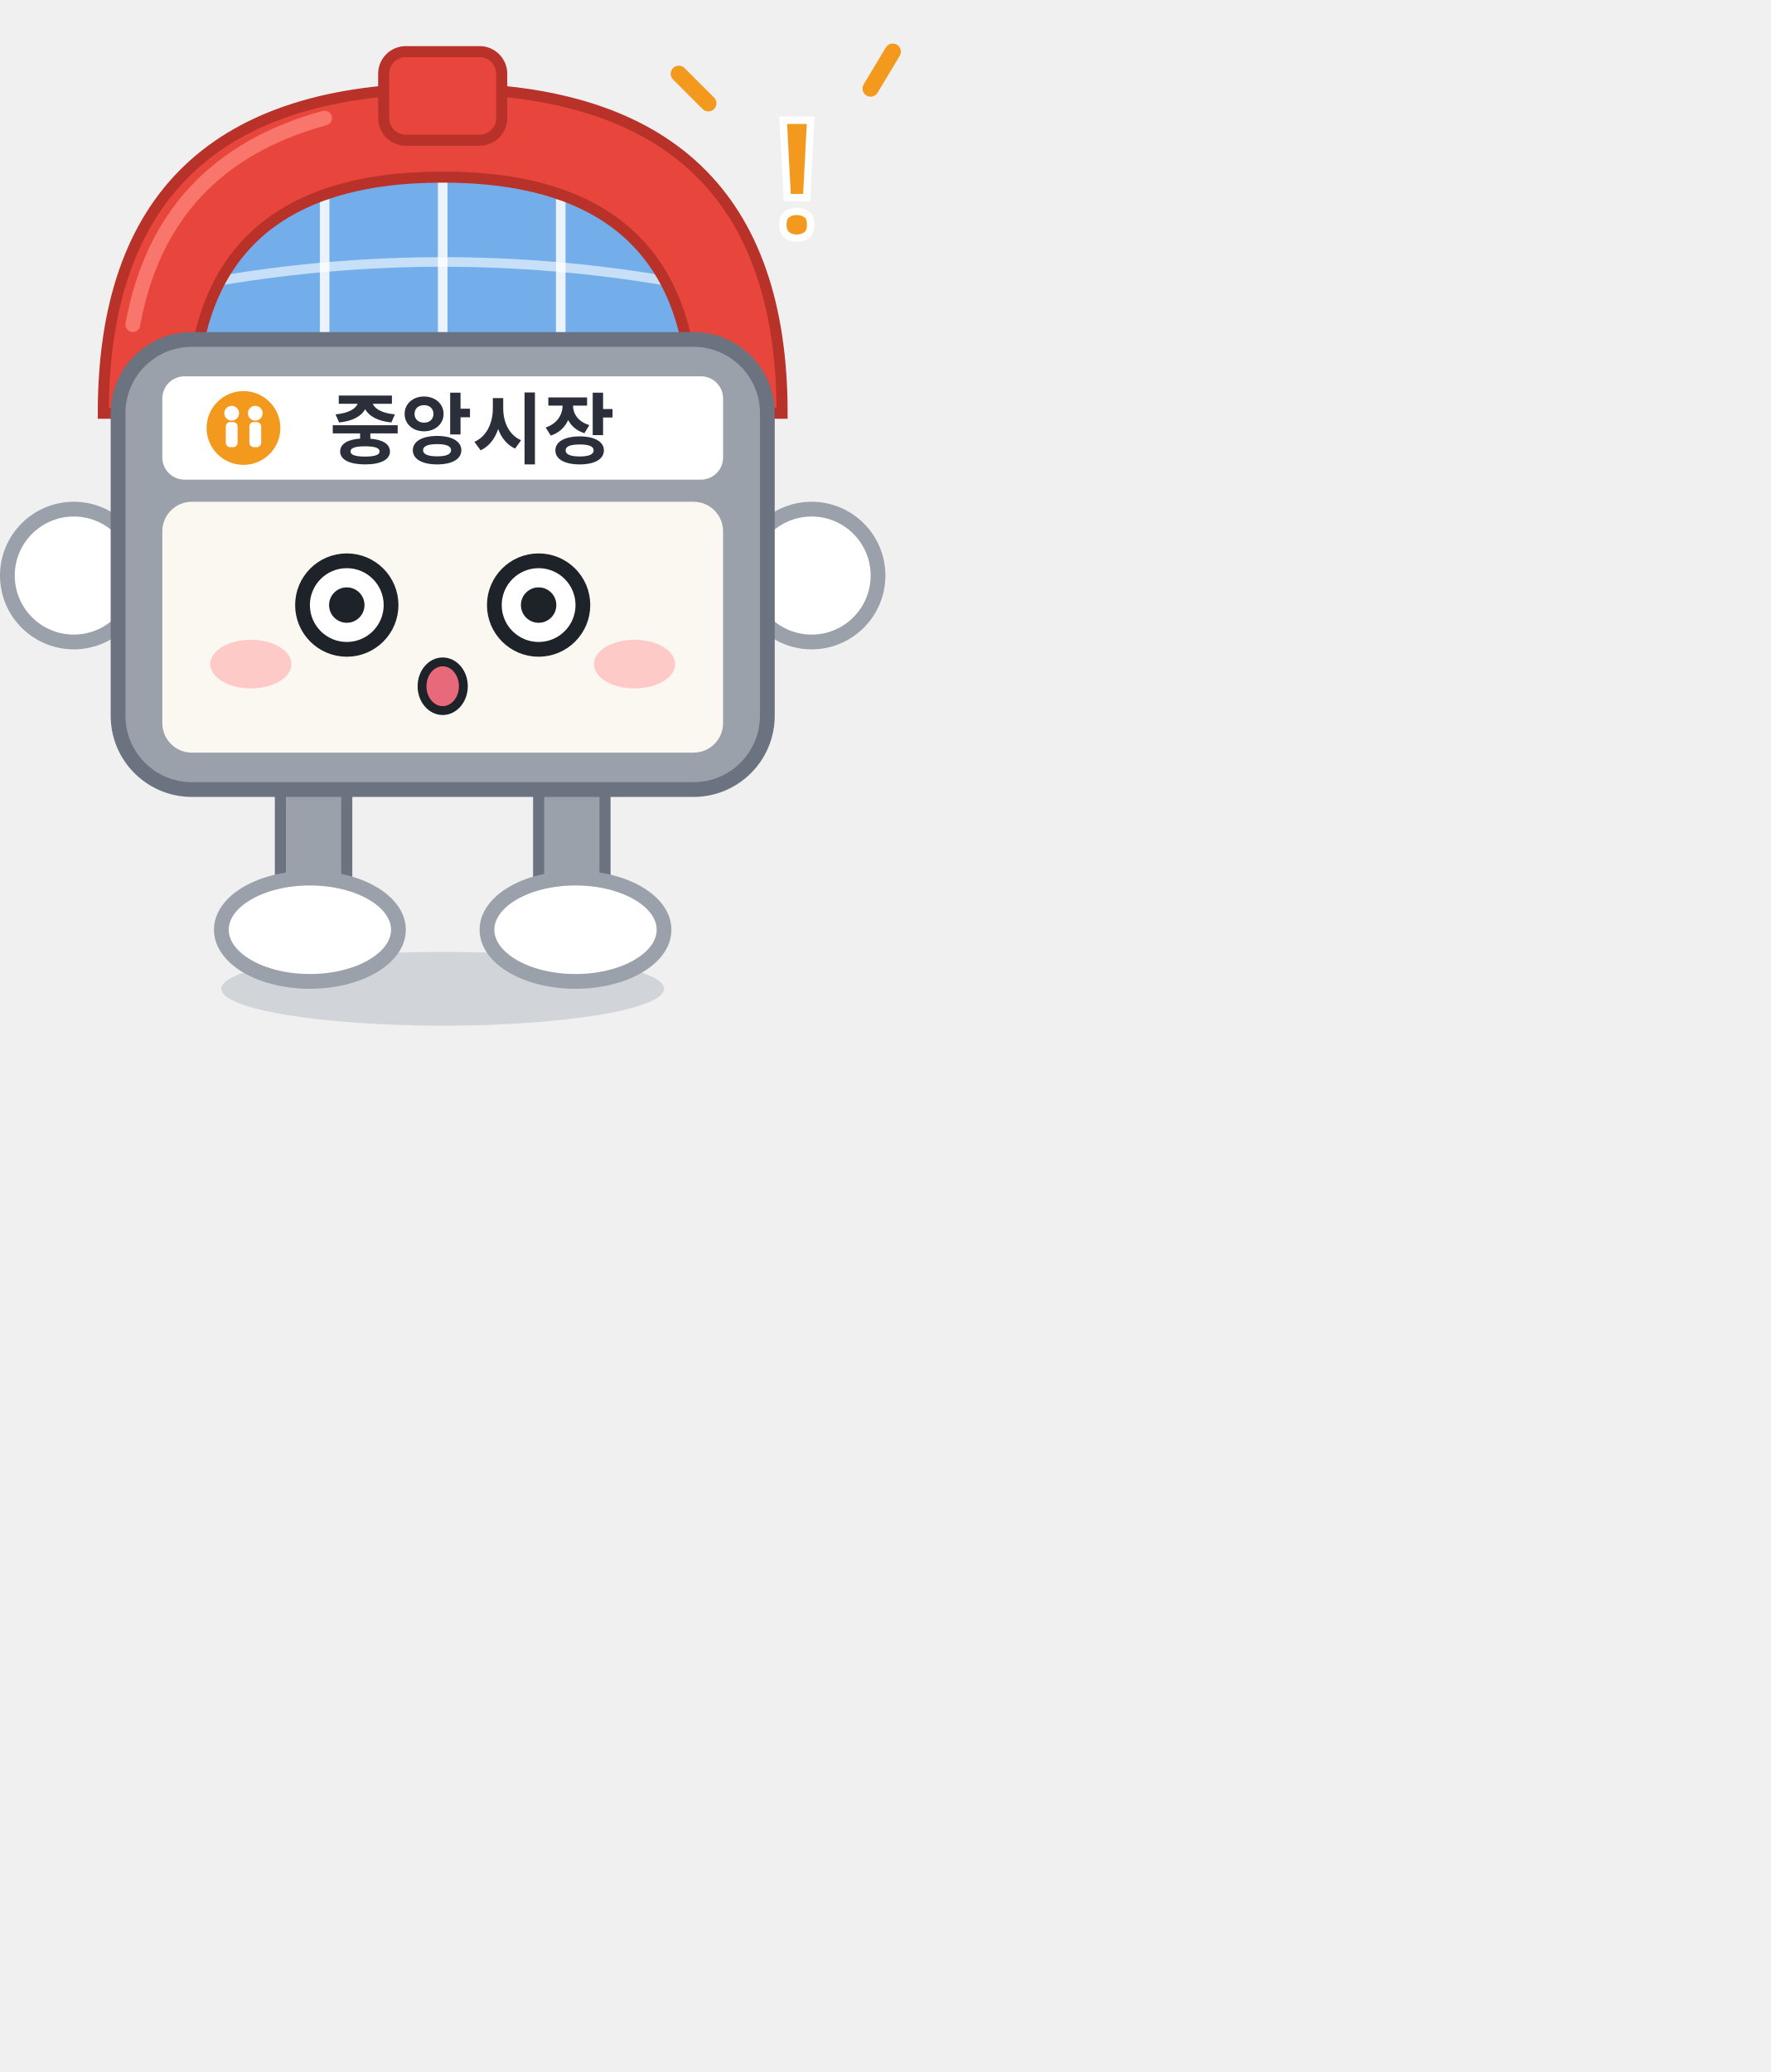
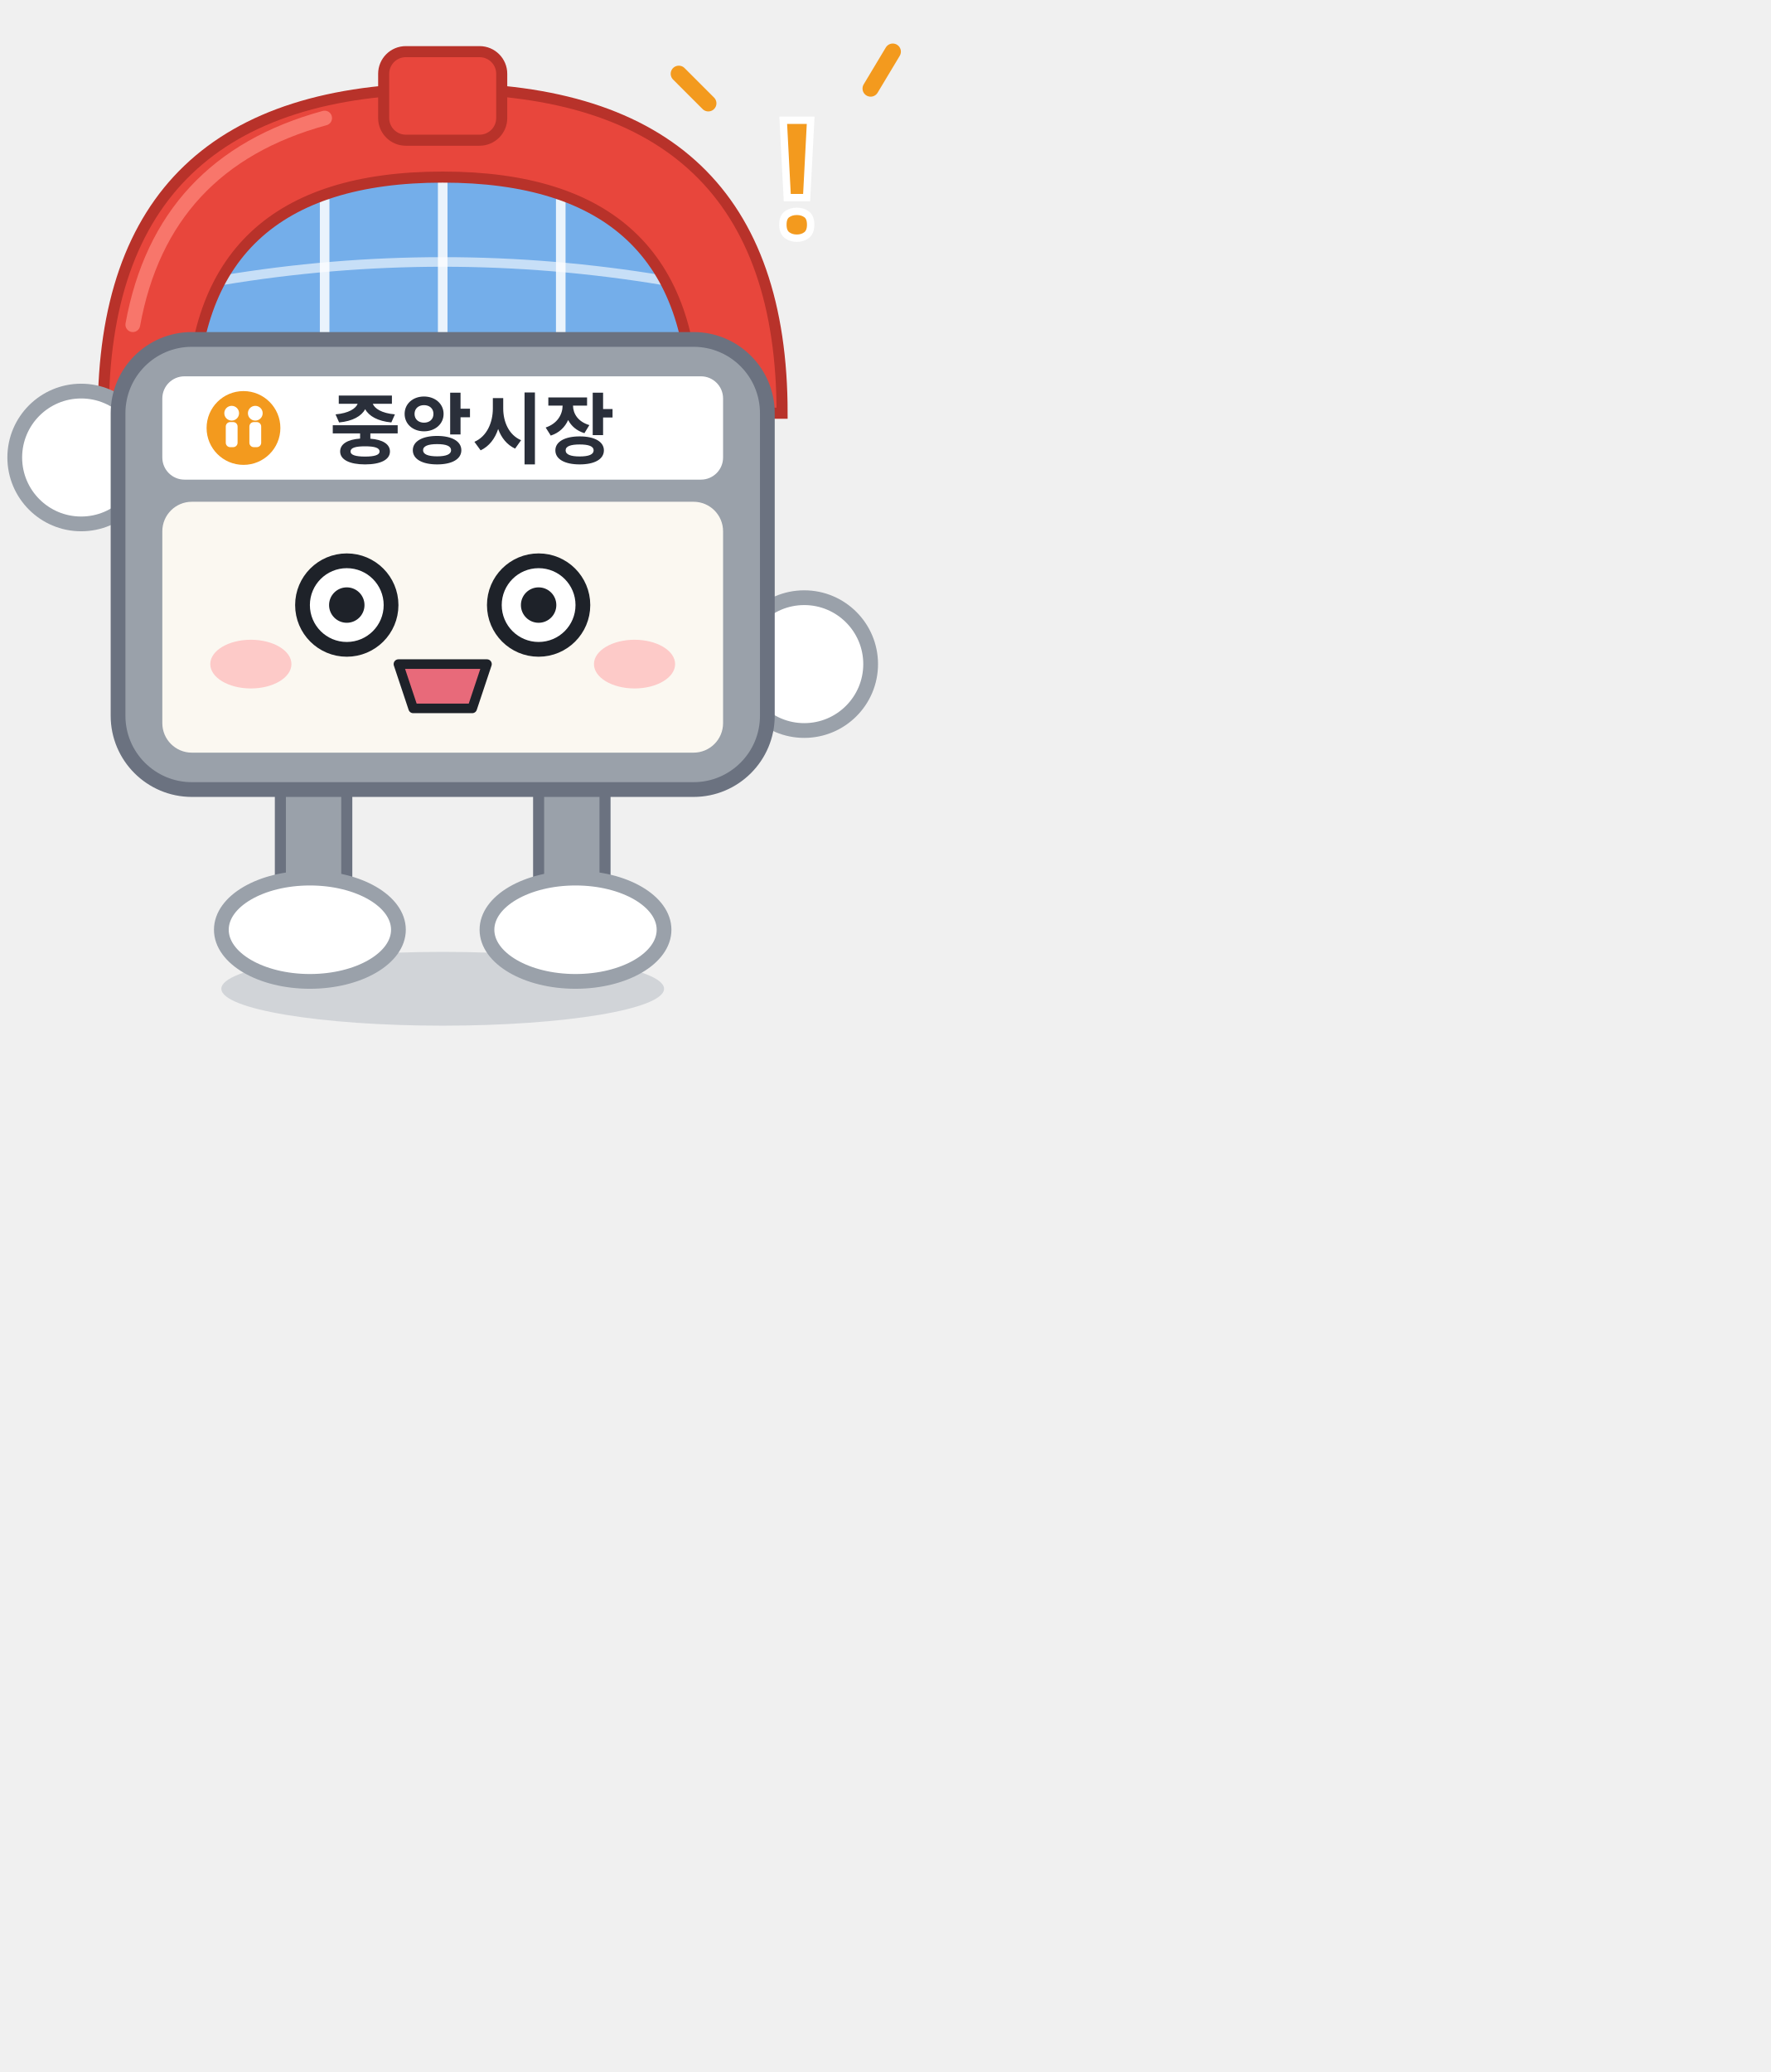
<svg xmlns="http://www.w3.org/2000/svg" width="240" height="280.8" viewbox="0 0 120 140" aria-label="중앙이 surprised">
  <ellipse cx="60" cy="134" rx="30" ry="5" fill="#08233F22" />
  <g>
-     <rect x="38" y="104" width="9" height="18" rx="2" fill="#9AA1AA" stroke="#6B7280" stroke-width="1.5" />
-     <rect x="73" y="104" width="9" height="18" rx="2" fill="#9AA1AA" stroke="#6B7280" stroke-width="1.5" />
-     <ellipse cx="42" cy="126" rx="12" ry="7" fill="#FFFFFF" stroke="#9AA1AA" stroke-width="2" />
-     <ellipse cx="78" cy="126" rx="12" ry="7" fill="#FFFFFF" stroke="#9AA1AA" stroke-width="2" />
-     <path d="M26 52 Q26 24 60 24 Q94 24 94 52 Z" fill="#74AEEA" />
-     <line x1="44" y1="27" x2="44" y2="52" stroke="#FFFFFF" stroke-width="1.3" opacity="0.85" />
-     <line x1="60" y1="24" x2="60" y2="52" stroke="#FFFFFF" stroke-width="1.3" opacity="0.85" />
-     <line x1="76" y1="27" x2="76" y2="52" stroke="#FFFFFF" stroke-width="1.3" opacity="0.85" />
-     <path d="M30 38 Q60 33 90 38" stroke="#FFFFFF" stroke-width="1.3" fill="none" opacity="0.6" />
-     <path d="M14 56 Q14 12 60 12 Q106 12 106 56 L94 56 Q94 24 60 24 Q26 24 26 56 Z" fill="#E8463C" stroke="#B8322A" stroke-width="1.5" />
-     <path d="M18 44 Q22 22 44 16" stroke="#FF8A7F" stroke-width="2" fill="none" stroke-linecap="round" opacity="0.7" />
-     <rect x="52" y="7" width="16" height="12" rx="3" fill="#E8463C" stroke="#B8322A" stroke-width="1.5" />
-     <circle cx="10" cy="78" r="9" fill="#FFFFFF" stroke="#9AA1AA" stroke-width="2" />
-     <circle cx="110" cy="78" r="9" fill="#FFFFFF" stroke="#9AA1AA" stroke-width="2" />
-     <rect x="16" y="46" width="88" height="61" rx="10" fill="#9AA1AA" stroke="#6B7280" stroke-width="2" />
-     <rect x="22" y="51" width="76" height="14" rx="3" fill="#FFFFFF" />
-     <circle cx="33" cy="58" r="5" fill="#F39A1E" />
-     <g fill="#FFFFFF" transform="translate(33 58)">
-       <circle cx="-1.6" cy="-2" r="1" />
-       <circle cx="1.6" cy="-2" r="1" />
-       <rect x="-2.4" y="-0.8" width="1.6" height="3.4" rx="0.6" />
-       <rect x="0.8" y="-0.8" width="1.6" height="3.4" rx="0.6" />
+     <g>
+       <rect x="38" y="104" width="9" height="18" rx="2" fill="#9AA1AA" stroke="#6B7280" stroke-width="1.5" />
+       <rect x="73" y="104" width="9" height="18" rx="2" fill="#9AA1AA" stroke="#6B7280" stroke-width="1.5" />
+       <ellipse cx="42" cy="126" rx="12" ry="7" fill="#FFFFFF" stroke="#9AA1AA" stroke-width="2" />
+       <ellipse cx="78" cy="126" rx="12" ry="7" fill="#FFFFFF" stroke="#9AA1AA" stroke-width="2" />
+       <path d="M26 52 Q26 24 60 24 Q94 24 94 52 Z" fill="#74AEEA" />
+       <line x1="44" y1="27" x2="44" y2="52" stroke="#FFFFFF" stroke-width="1.3" opacity="0.85" />
+       <line x1="60" y1="24" x2="60" y2="52" stroke="#FFFFFF" stroke-width="1.3" opacity="0.85" />
+       <line x1="76" y1="27" x2="76" y2="52" stroke="#FFFFFF" stroke-width="1.3" opacity="0.85" />
+       <path d="M30 38 Q60 33 90 38" stroke="#FFFFFF" stroke-width="1.3" fill="none" opacity="0.6" />
+       <path d="M14 56 Q14 12 60 12 Q106 12 106 56 L94 56 Q94 24 60 24 Q26 24 26 56 Z" fill="#E8463C" stroke="#B8322A" stroke-width="1.5" />
+       <path d="M18 44 Q22 22 44 16" stroke="#FF8A7F" stroke-width="2" fill="none" stroke-linecap="round" opacity="0.7" />
+       <rect x="52" y="7" width="16" height="12" rx="3" fill="#E8463C" stroke="#B8322A" stroke-width="1.5" />
+       <circle cx="11" cy="62" r="9" fill="#FFFFFF" stroke="#9AA1AA" stroke-width="2" />
+       <circle cx="109" cy="90" r="9" fill="#FFFFFF" stroke="#9AA1AA" stroke-width="2" />
+       <rect x="16" y="46" width="88" height="61" rx="10" fill="#9AA1AA" stroke="#6B7280" stroke-width="2" />
+       <rect x="22" y="51" width="76" height="14" rx="3" fill="#FFFFFF" />
+       <circle cx="33" cy="58" r="5" fill="#F39A1E" />
+       <g fill="#FFFFFF" transform="translate(33 58)">
+         <circle cx="-1.6" cy="-2" r="1" />
+         <circle cx="1.6" cy="-2" r="1" />
+         <rect x="-2.4" y="-0.8" width="1.6" height="3.4" rx="0.6" />
+         <rect x="0.8" y="-0.8" width="1.6" height="3.4" rx="0.6" />
+       </g>
+       <text x="64" y="62" text-anchor="middle" font-size="10.5" font-weight="900" fill="#2A2F3A" font-family="'Noto Sans KR', sans-serif">중앙시장</text>
+       <rect x="22" y="68" width="76" height="34" rx="4" fill="#FBF8F1" />
    </g>
-     <text x="64" y="62" text-anchor="middle" font-size="10.5" font-weight="900" fill="#2A2F3A" font-family="'Noto Sans KR', sans-serif">중앙시장</text>
-     <rect x="22" y="68" width="76" height="34" rx="4" fill="#FBF8F1" />
-   </g>
-   <ellipse cx="34" cy="90" rx="5.5" ry="3.3" fill="#FF9BA0" opacity="0.5" />
-   <ellipse cx="86" cy="90" rx="5.5" ry="3.3" fill="#FF9BA0" opacity="0.5" />
-   <g>
-     <circle cx="47" cy="82" r="6" fill="#FFFFFF" stroke="#1E2229" stroke-width="2" />
-     <circle cx="47" cy="82" r="2.4" fill="#1E2229" />
-   </g>
-   <g>
-     <circle cx="73" cy="82" r="6" fill="#FFFFFF" stroke="#1E2229" stroke-width="2" />
-     <circle cx="73" cy="82" r="2.4" fill="#1E2229" />
-   </g>
-   <g>
-     <ellipse cx="60" cy="93" rx="2.8" ry="3.3" fill="#E86A7A" stroke="#1E2229" stroke-width="1.2" />
+     <ellipse cx="34" cy="90" rx="5.5" ry="3.3" fill="#FF9BA0" opacity="0.5" />
+     <ellipse cx="86" cy="90" rx="5.5" ry="3.3" fill="#FF9BA0" opacity="0.5" />
+     <g>
+       <circle cx="47" cy="82" r="6" fill="#FFFFFF" stroke="#1E2229" stroke-width="2" />
+       <circle cx="47" cy="82" r="2.4" fill="#1E2229" />
+     </g>
+     <g>
+       <circle cx="73" cy="82" r="6" fill="#FFFFFF" stroke="#1E2229" stroke-width="2" />
+       <circle cx="73" cy="82" r="2.4" fill="#1E2229" />
+     </g>
+     <g>
+       <path d="M54 90 L66 90 L64 96 L56 96 Z" fill="#E86A7A" stroke="#1E2229" stroke-width="1.3" stroke-linejoin="round" />
+     </g>
  </g>
  <g class="fx">
    <text x="108" y="32" text-anchor="middle" font-size="22" font-weight="900" fill="#F39A1E" stroke="#FFFFFF" stroke-width="1" font-family="sans-serif">!</text>
    <path d="M96 14 l-4 -4 M118 12 l3 -5" stroke="#F39A1E" stroke-width="2.2" stroke-linecap="round" />
  </g>
</svg>
